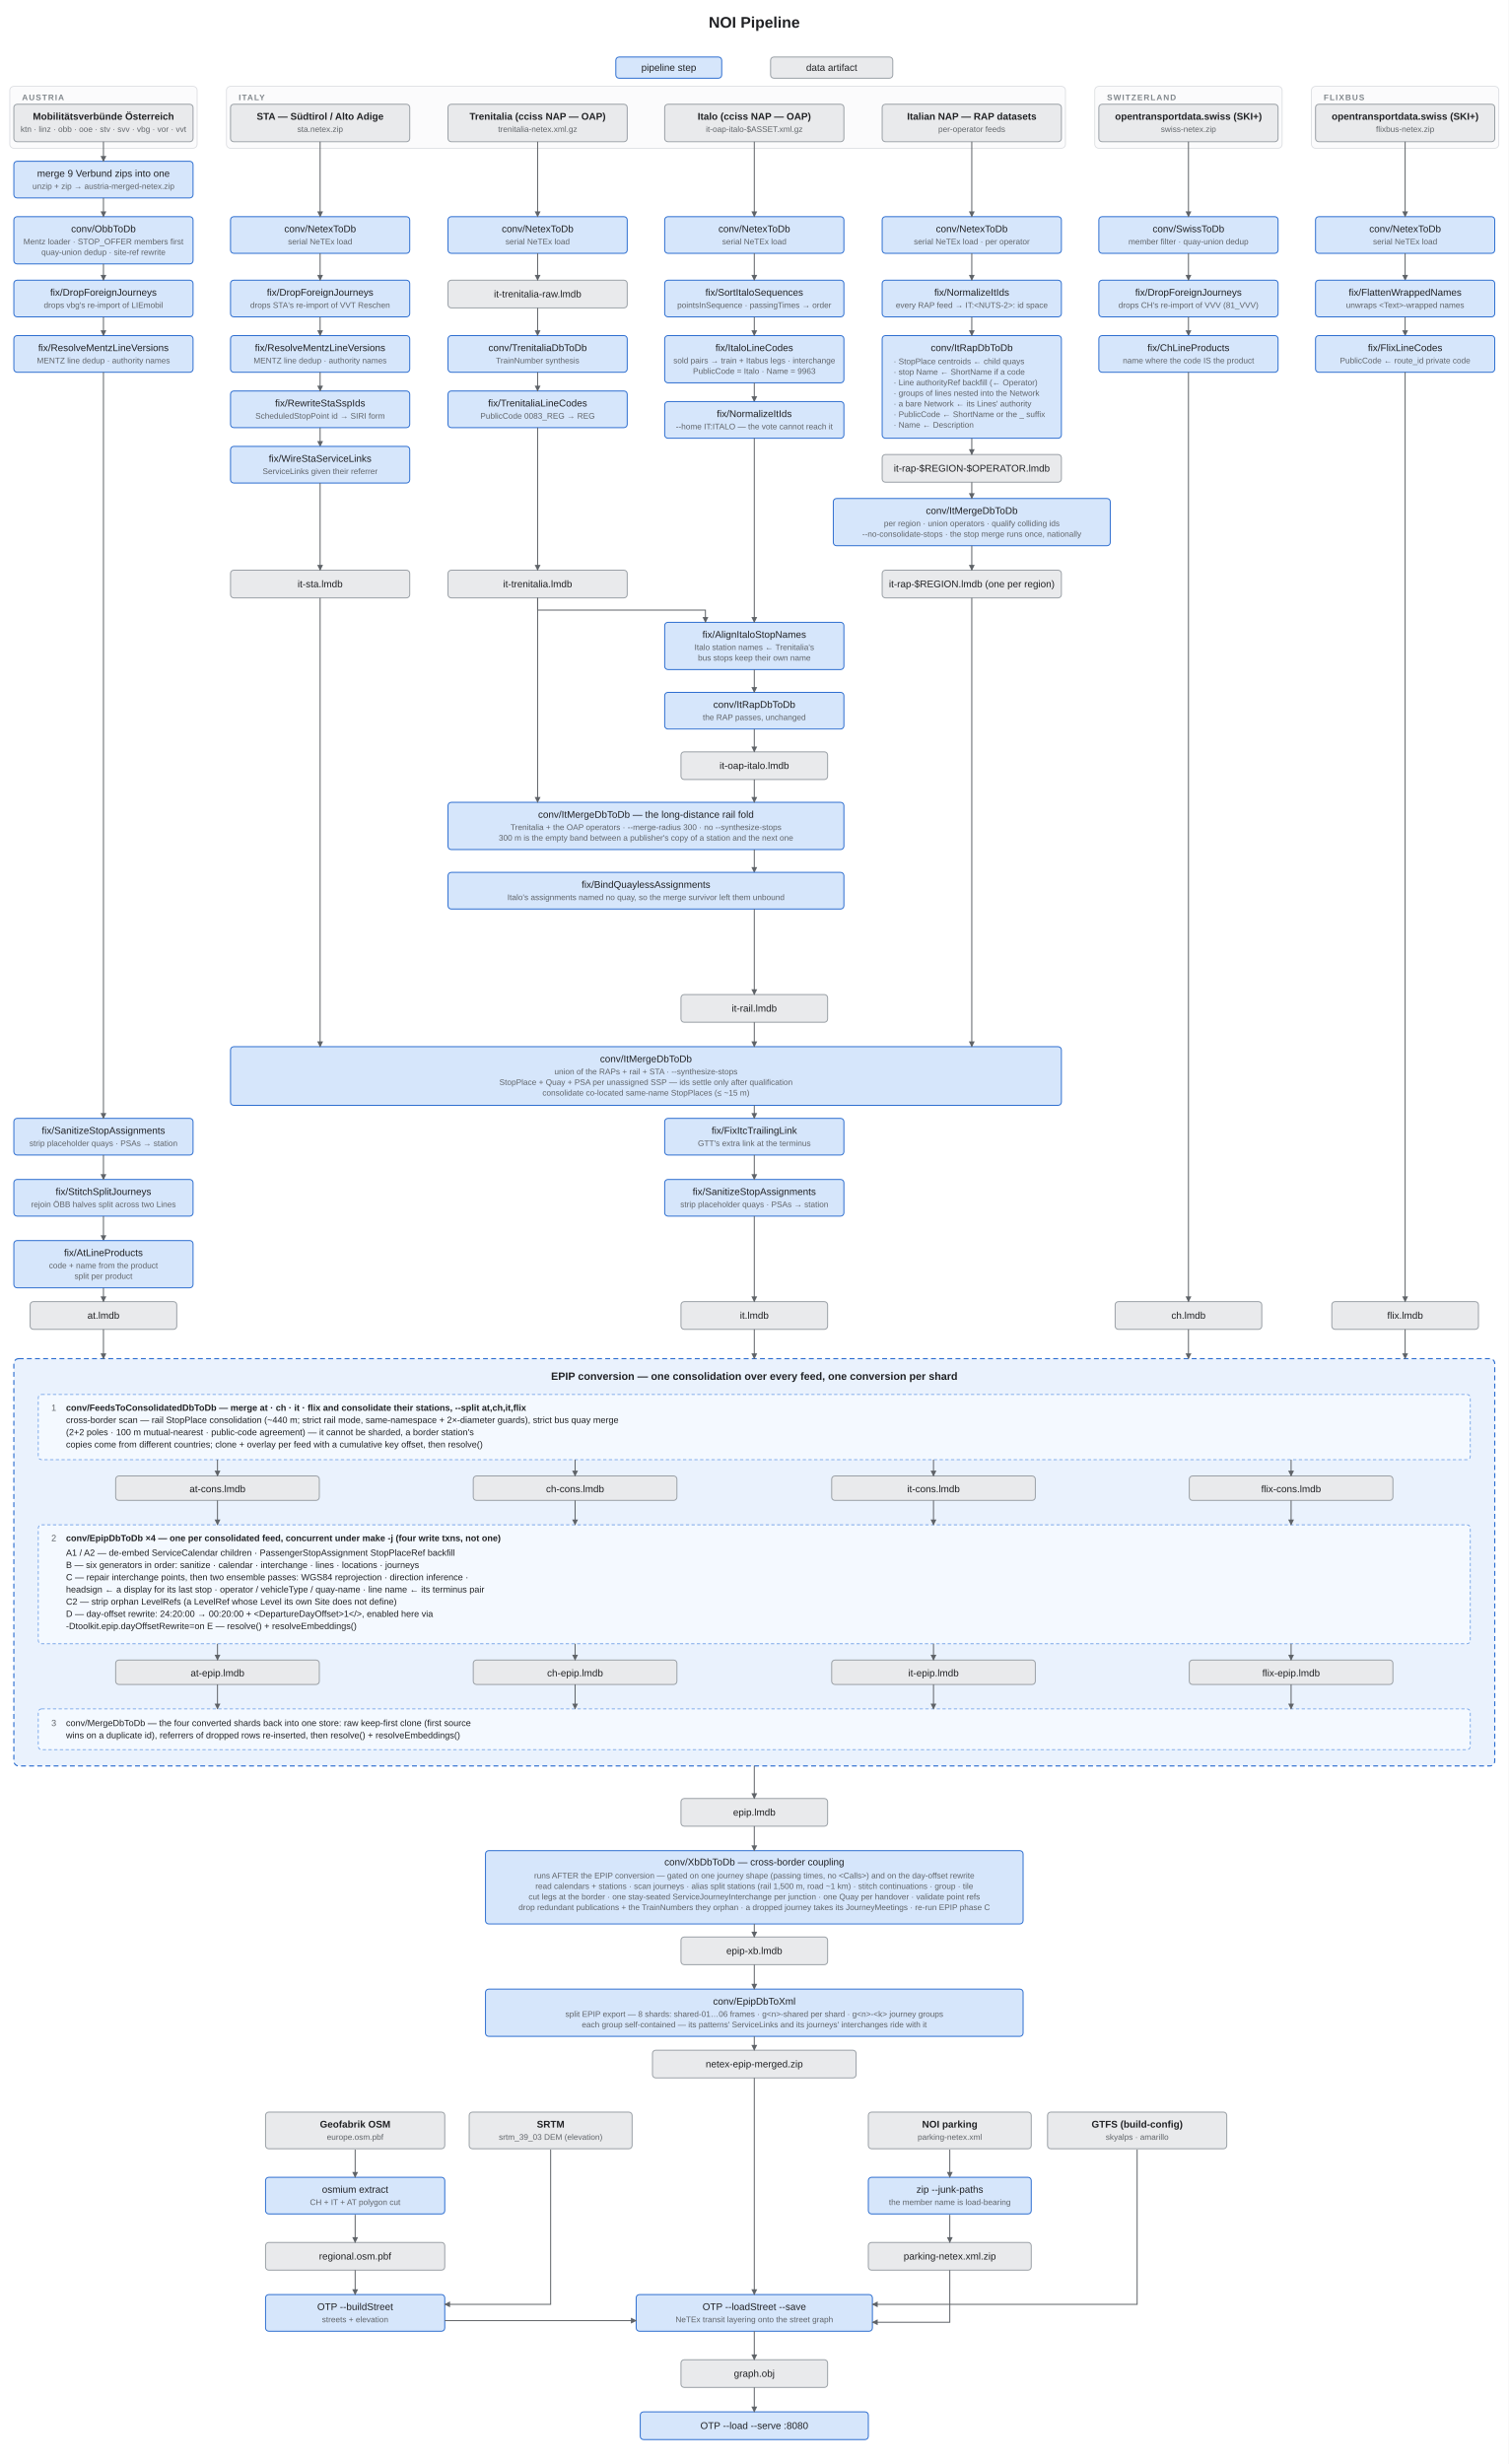
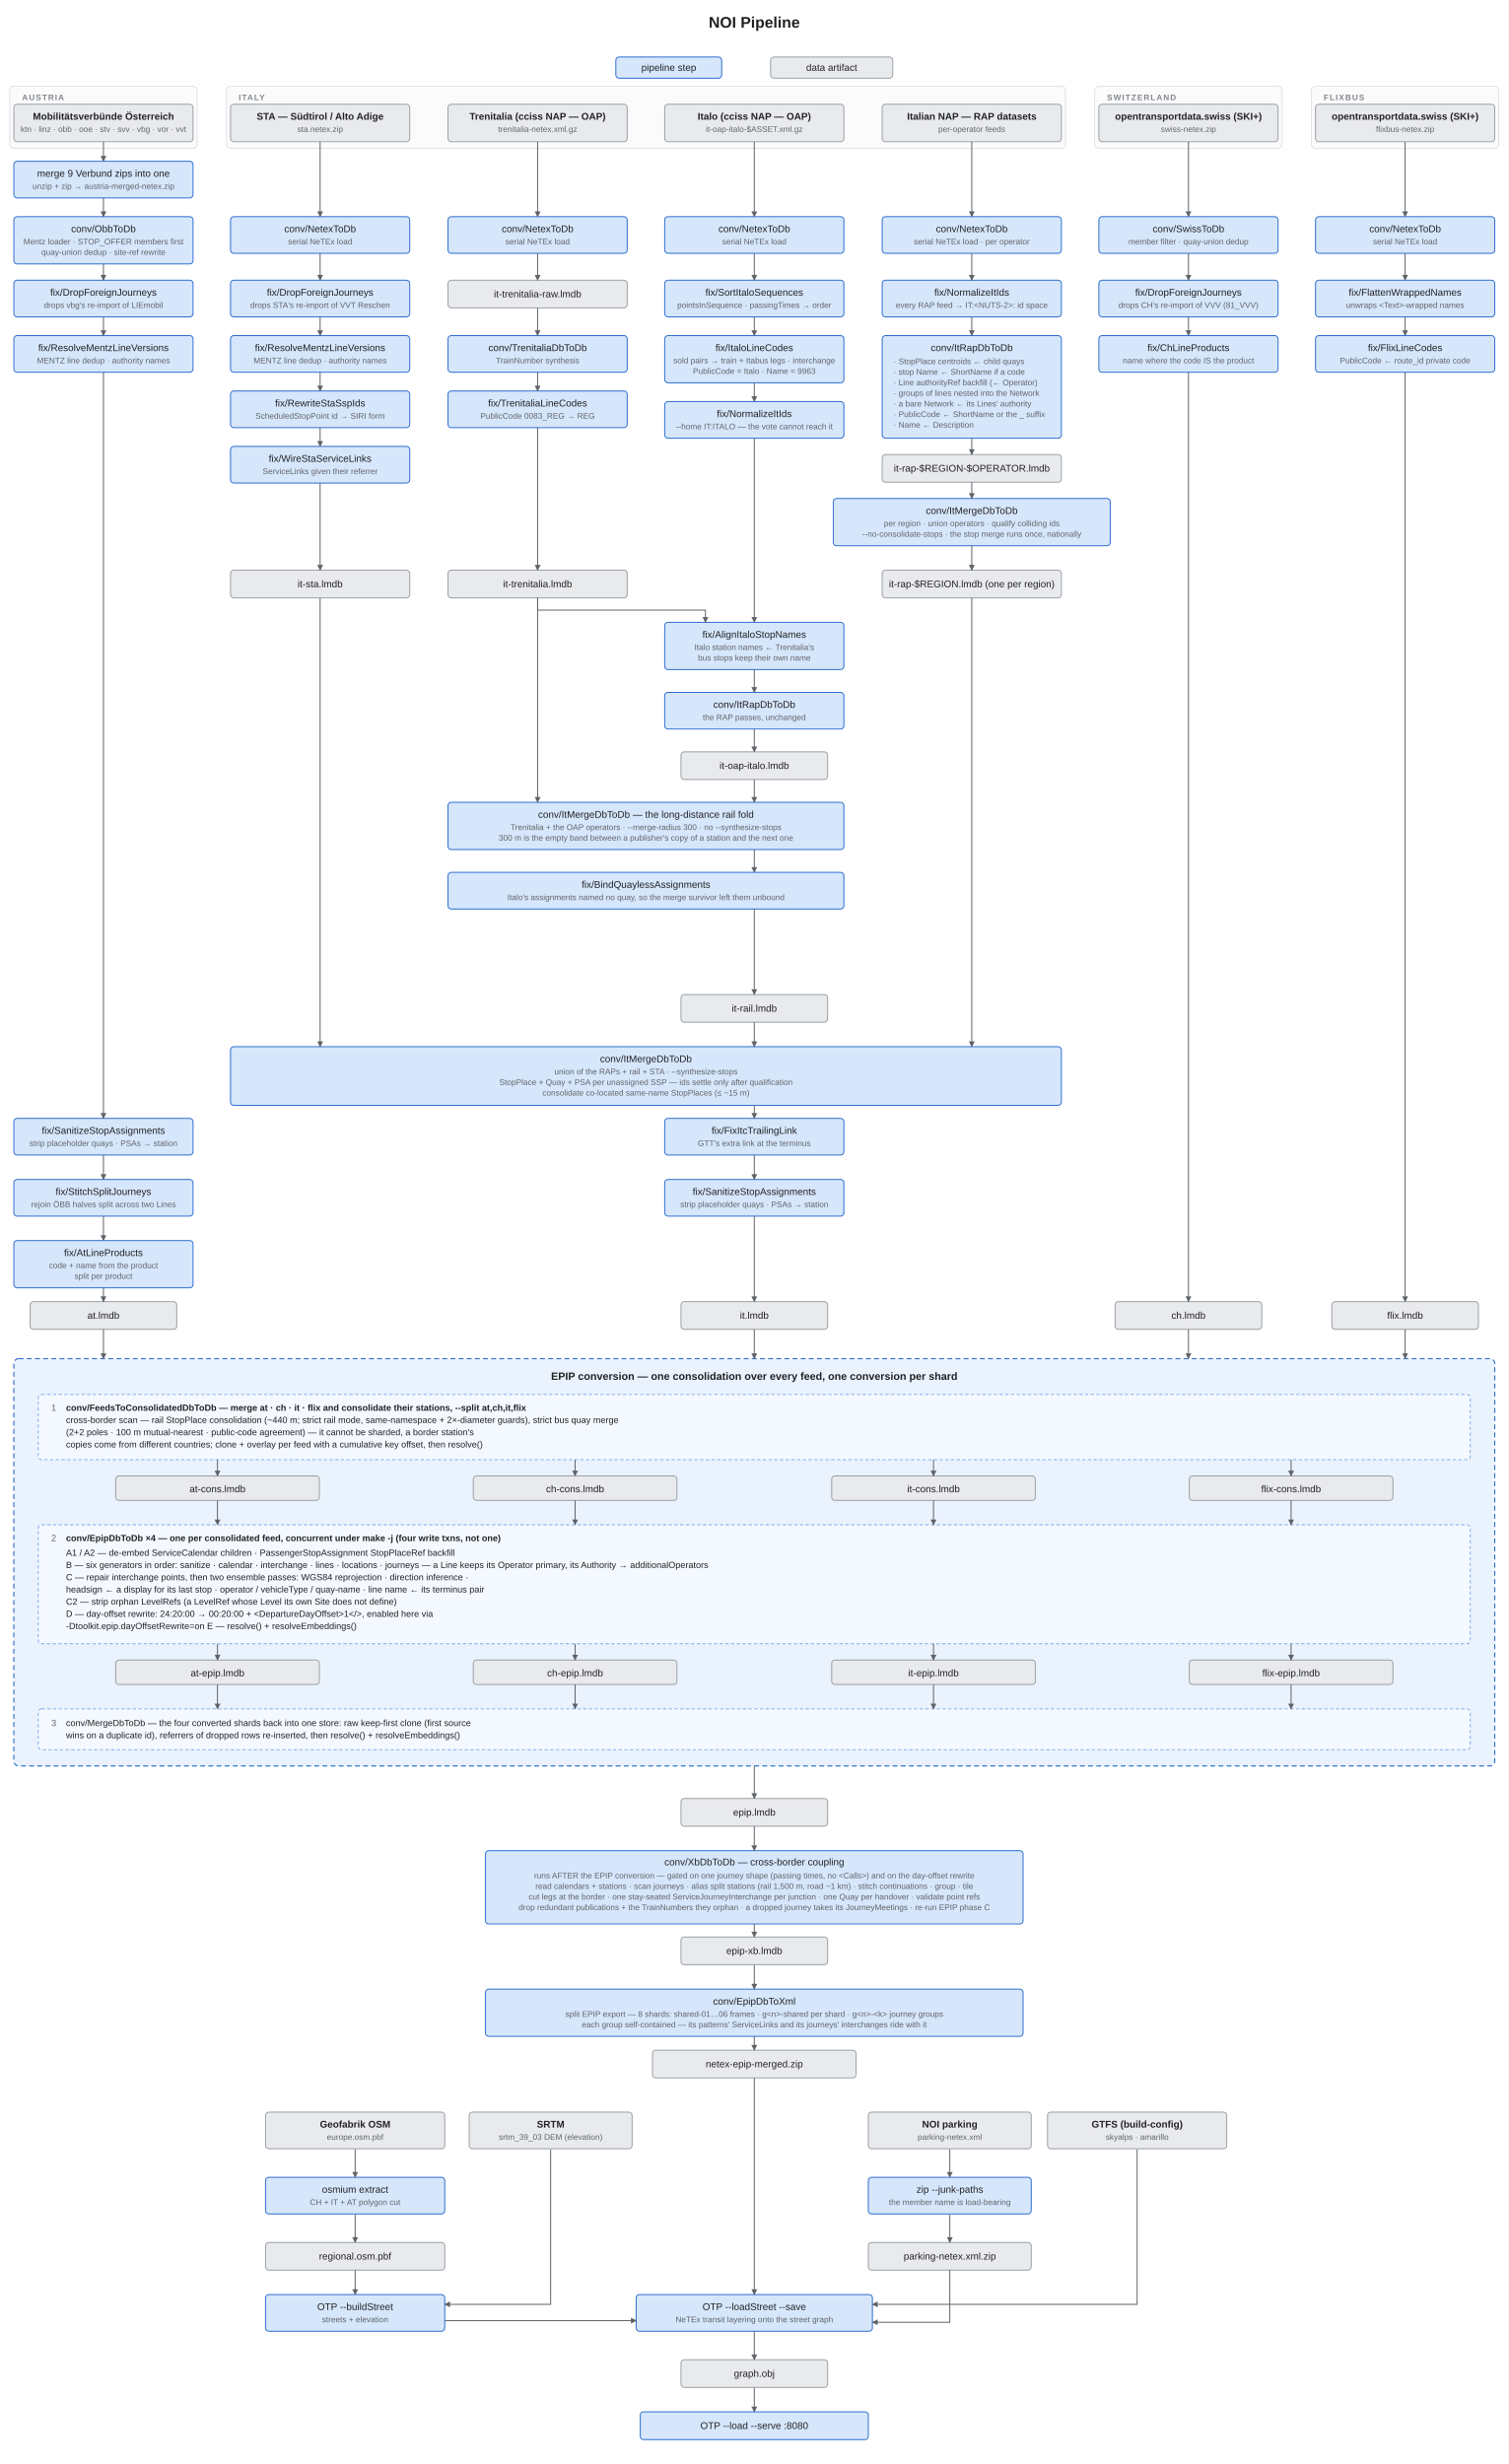
<svg xmlns="http://www.w3.org/2000/svg" viewBox="118 0 1852 3025" role="img" aria-label="NOI Pipeline">
  <defs>
    <marker id="a" viewBox="0 0 10 10" refX="9" refY="5" markerWidth="6" markerHeight="6" orient="auto-start-reverse">
      <path d="M 0 0 L 10 5 L 0 10 z" fill="#5f6368" />
    </marker>
  </defs>
  <style>
    text { font-family: "Liberation Sans", "Helvetica Neue", Helvetica, Arial, sans-serif;
           fill: #202124; }
    .title    { font-size: 19px; font-weight: 700; text-anchor: middle; }
    .grouplbl { font-size: 10px; font-weight: 700; fill: #80868b; letter-spacing: 1.2px; }
    .lbl      { font-size: 12px; text-anchor: middle; }
    .sub      { font-size: 10px; fill: #5f6368; text-anchor: middle; }
    .step     { fill: #d6e6fb; stroke: #2f6fd0; stroke-width: 1.2; }
    .artifact { fill: #e9eaec; stroke: #9aa0a6; stroke-width: 1.2; }
    .group    { fill: #fbfbfc; stroke: #dadce0; stroke-width: 1; }
    .fused    { fill: #eaf2fd; stroke: #2f6fd0; stroke-width: 1.4; stroke-dasharray: 6 4; }
    .fusedlbl { font-size: 13px; font-weight: 700; text-anchor: middle; }
    .fstep    { fill: #f4f9ff; stroke: #6c9de6; stroke-width: 1; stroke-dasharray: 4 3; }
    .fsteptxt { font-size: 11px; }
    .num      { font-size: 11px; fill: #5f6368; }
    .edge     { fill: none; stroke: #5f6368; stroke-width: 1.2; marker-end: url(#a); }
    a         { cursor: pointer; }
    a text    { text-decoration: none; }
    a:hover rect { stroke-width: 2.4; }
  </style>
  <rect width="1970" height="3025" fill="#ffffff" />
  <text class="title" x="1044" y="34">NOI Pipeline</text>
  <rect class="step" x="874" y="70" width="130" height="26" rx="4" />
  <text class="lbl" x="939" y="87">pipeline step</text>
  <rect class="artifact" x="1064" y="70" width="150" height="26" rx="4" />
  <text class="lbl" x="1139" y="87">data artifact</text>
  <rect class="group" x="130" y="106" width="230" height="76" rx="5" />
  <text class="grouplbl" x="145" y="123">AUSTRIA</text>
  <rect class="group" x="396" y="106" width="1030" height="76" rx="5" />
  <text class="grouplbl" x="411" y="123">ITALY</text>
  <rect class="group" x="1462" y="106" width="230" height="76" rx="5" />
  <text class="grouplbl" x="1477" y="123">SWITZERLAND</text>
  <rect class="group" x="1728" y="106" width="230" height="76" rx="5" />
  <text class="grouplbl" x="1743" y="123">FLIXBUS</text>
  <rect class="artifact" x="135" y="128" width="220" height="46" rx="4" />
  <text class="lbl" x="245" y="147" font-weight="600">Mobilitätsverbünde Österreich</text>
  <text class="sub" x="245" y="162">ktn · linz · obb · ooe · stv · svv · vbg · vor · vvt</text>
  <rect class="artifact" x="401" y="128" width="220" height="46" rx="4" />
  <text class="lbl" x="511" y="147" font-weight="600">STA — Südtirol / Alto Adige</text>
  <text class="sub" x="511" y="162">sta.netex.zip</text>
  <rect class="artifact" x="668" y="128" width="220" height="46" rx="4" />
  <text class="lbl" x="778" y="147" font-weight="600">Trenitalia (cciss NAP — OAP)</text>
  <text class="sub" x="778" y="162">trenitalia-netex.xml.gz</text>
  <rect class="artifact" x="934" y="128" width="220" height="46" rx="4" />
  <text class="lbl" x="1044" y="147" font-weight="600">Italo (cciss NAP — OAP)</text>
  <text class="sub" x="1044" y="162">it-oap-italo-$ASSET.xml.gz</text>
  <rect class="artifact" x="1201" y="128" width="220" height="46" rx="4" />
  <text class="lbl" x="1311" y="147" font-weight="600">Italian NAP — RAP datasets</text>
  <text class="sub" x="1311" y="162">per-operator feeds</text>
  <rect class="artifact" x="1467" y="128" width="220" height="46" rx="4" />
  <text class="lbl" x="1577" y="147" font-weight="600">opentransportdata.swiss (SKI+)</text>
  <text class="sub" x="1577" y="162">swiss-netex.zip</text>
  <rect class="artifact" x="1733" y="128" width="220" height="46" rx="4" />
  <text class="lbl" x="1843" y="147" font-weight="600">opentransportdata.swiss (SKI+)</text>
  <text class="sub" x="1843" y="162">flixbus-netex.zip</text>
  <rect class="step" x="135" y="198" width="220" height="45" rx="4" />
  <text class="lbl" x="245" y="217">merge 9 Verbund zips into one</text>
  <text class="sub" x="245" y="232">unzip + zip → austria-merged-netex.zip</text>
  <a href="../scripts/conv/ObbToDb.java">
    <rect class="step" x="135" y="266" width="220" height="58" rx="4" />
    <text class="lbl" x="245" y="285">conv/ObbToDb</text>
    <text class="sub" x="245" y="300">Mentz loader · STOP_OFFER members first</text>
    <text class="sub" x="245" y="313">quay-union dedup · site-ref rewrite</text>
  </a>
  <a href="../scripts/conv/NetexToDb.java">
    <rect class="step" x="401" y="266" width="220" height="45" rx="4" />
    <text class="lbl" x="511" y="285">conv/NetexToDb</text>
    <text class="sub" x="511" y="300">serial NeTEx load</text>
  </a>
  <a href="../scripts/conv/NetexToDb.java">
    <rect class="step" x="668" y="266" width="220" height="45" rx="4" />
    <text class="lbl" x="778" y="285">conv/NetexToDb</text>
    <text class="sub" x="778" y="300">serial NeTEx load</text>
  </a>
  <a href="../scripts/conv/NetexToDb.java">
    <rect class="step" x="934" y="266" width="220" height="45" rx="4" />
    <text class="lbl" x="1044" y="285">conv/NetexToDb</text>
    <text class="sub" x="1044" y="300">serial NeTEx load</text>
  </a>
  <a href="../scripts/conv/NetexToDb.java">
    <rect class="step" x="1201" y="266" width="220" height="45" rx="4" />
    <text class="lbl" x="1311" y="285">conv/NetexToDb</text>
    <text class="sub" x="1311" y="300">serial NeTEx load · per operator</text>
  </a>
  <a href="../scripts/conv/SwissToDb.java">
    <rect class="step" x="1467" y="266" width="220" height="45" rx="4" />
    <text class="lbl" x="1577" y="285">conv/SwissToDb</text>
    <text class="sub" x="1577" y="300">member filter · quay-union dedup</text>
  </a>
  <a href="../scripts/conv/NetexToDb.java">
    <rect class="step" x="1733" y="266" width="220" height="45" rx="4" />
    <text class="lbl" x="1843" y="285">conv/NetexToDb</text>
    <text class="sub" x="1843" y="300">serial NeTEx load</text>
  </a>
  <a href="../scripts/fix/DropForeignJourneys.java">
    <rect class="step" x="135" y="344" width="220" height="45" rx="4" />
    <text class="lbl" x="245" y="363">fix/DropForeignJourneys</text>
    <text class="sub" x="245" y="378">drops vbg's re-import of LIEmobil</text>
  </a>
  <a href="../scripts/fix/DropForeignJourneys.java">
    <rect class="step" x="401" y="344" width="220" height="45" rx="4" />
    <text class="lbl" x="511" y="363">fix/DropForeignJourneys</text>
    <text class="sub" x="511" y="378">drops STA's re-import of VVT Reschen</text>
  </a>
  <rect class="artifact" x="668" y="344" width="220" height="34" rx="4" />
  <text class="lbl" x="778" y="365">it-trenitalia-raw.lmdb</text>
  <a href="../scripts/fix/SortItaloSequences.java">
    <rect class="step" x="934" y="344" width="220" height="45" rx="4" />
    <text class="lbl" x="1044" y="363">fix/SortItaloSequences</text>
    <text class="sub" x="1044" y="378">pointsInSequence · passingTimes → order</text>
  </a>
  <a href="../scripts/fix/NormalizeItIds.java">
    <rect class="step" x="1201" y="344" width="220" height="45" rx="4" />
    <text class="lbl" x="1311" y="363">fix/NormalizeItIds</text>
    <text class="sub" x="1311" y="378">every RAP feed → IT:&lt;NUTS-2&gt;: id space</text>
  </a>
  <a href="../scripts/fix/DropForeignJourneys.java">
    <rect class="step" x="1467" y="344" width="220" height="45" rx="4" />
    <text class="lbl" x="1577" y="363">fix/DropForeignJourneys</text>
    <text class="sub" x="1577" y="378">drops CH's re-import of VVV (81_VVV)</text>
  </a>
  <a href="../scripts/fix/ResolveMentzLineVersions.java">
    <rect class="step" x="135" y="412" width="220" height="45" rx="4" />
    <text class="lbl" x="245" y="431">fix/ResolveMentzLineVersions</text>
    <text class="sub" x="245" y="446">MENTZ line dedup · authority names</text>
  </a>
  <a href="../scripts/fix/ResolveMentzLineVersions.java">
    <rect class="step" x="401" y="412" width="220" height="45" rx="4" />
    <text class="lbl" x="511" y="431">fix/ResolveMentzLineVersions</text>
    <text class="sub" x="511" y="446">MENTZ line dedup · authority names</text>
  </a>
  <a href="../scripts/conv/TrenitaliaDbToDb.java">
    <rect class="step" x="668" y="412" width="220" height="45" rx="4" />
    <text class="lbl" x="778" y="431">conv/TrenitaliaDbToDb</text>
    <text class="sub" x="778" y="446">TrainNumber synthesis</text>
  </a>
  <a href="../scripts/fix/TrenitaliaLineCodes.java">
    <rect class="step" x="668" y="480" width="220" height="45" rx="4" />
    <text class="lbl" x="778" y="499">fix/TrenitaliaLineCodes</text>
    <text class="sub" x="778" y="514">PublicCode 0083_REG → REG</text>
  </a>
  <a href="../scripts/fix/ItaloLineCodes.java">
    <rect class="step" x="934" y="412" width="220" height="58" rx="4" />
    <text class="lbl" x="1044" y="431">fix/ItaloLineCodes</text>
    <text class="sub" x="1044" y="446">sold pairs → train + Itabus legs · interchange</text>
    <text class="sub" x="1044" y="459">PublicCode = Italo · Name = 9963</text>
  </a>
  <path class="edge" d="M 1044 470 L 1044 493" />
  <a href="../scripts/fix/NormalizeItIds.java">
    <rect class="step" x="934" y="493" width="220" height="45" rx="4" />
    <text class="lbl" x="1044" y="512">fix/NormalizeItIds</text>
    <text class="sub" x="1044" y="527">--home IT:ITALO — the vote cannot reach it</text>
  </a>
  <a href="../scripts/conv/ItRapDbToDb.java">
    <rect class="step" x="1201" y="412" width="220" height="126" rx="4" />
    <text class="lbl" x="1311" y="431">conv/ItRapDbToDb</text>
    <text class="sub" x="1215" y="447" style="text-anchor:start">· StopPlace centroids ← child quays</text>
    <text class="sub" x="1215" y="460" style="text-anchor:start">· stop Name ← ShortName if a code</text>
    <text class="sub" x="1215" y="473" style="text-anchor:start">· Line authorityRef backfill (← Operator)</text>
    <text class="sub" x="1215" y="486" style="text-anchor:start">· groups of lines nested into the Network</text>
    <text class="sub" x="1215" y="499" style="text-anchor:start">· a bare Network ← its Lines' authority</text>
    <text class="sub" x="1215" y="512" style="text-anchor:start">· PublicCode ← ShortName or the _ suffix</text>
    <text class="sub" x="1215" y="525" style="text-anchor:start">· Name ← Description</text>
  </a>
  <a href="../scripts/fix/RewriteStaSspIds.java">
    <rect class="step" x="401" y="480" width="220" height="45" rx="4" />
    <text class="lbl" x="511" y="499">fix/RewriteStaSspIds</text>
    <text class="sub" x="511" y="514">ScheduledStopPoint id → SIRI form</text>
  </a>
  <rect class="artifact" x="1201" y="558" width="220" height="34" rx="4" />
  <text class="lbl" x="1311" y="579">it-rap-$REGION-$OPERATOR.lmdb</text>
  <a href="../scripts/conv/ItMergeDbToDb.java">
    <rect class="step" x="1141" y="612" width="340" height="58" rx="4" />
    <text class="lbl" x="1311" y="631">conv/ItMergeDbToDb</text>
    <text class="sub" x="1311" y="646">per region · union operators · qualify colliding ids</text>
    <text class="sub" x="1311" y="659">--no-consolidate-stops · the stop merge runs once, nationally</text>
  </a>
  <rect class="artifact" x="401" y="700" width="220" height="34" rx="4" />
  <text class="lbl" x="511" y="721">it-sta.lmdb</text>
  <rect class="artifact" x="668" y="700" width="220" height="34" rx="4" />
  <text class="lbl" x="778" y="721">it-trenitalia.lmdb</text>
  <rect class="artifact" x="1201" y="700" width="220" height="34" rx="4" />
  <text class="lbl" x="1311" y="721">it-rap-$REGION.lmdb (one per region)</text>
  <a href="../scripts/fix/AlignItaloStopNames.java">
    <rect class="step" x="934" y="764" width="220" height="58" rx="4" />
    <text class="lbl" x="1044" y="783">fix/AlignItaloStopNames</text>
    <text class="sub" x="1044" y="798">Italo station names ← Trenitalia's</text>
    <text class="sub" x="1044" y="811">bus stops keep their own name</text>
  </a>
  <a href="../scripts/conv/ItRapDbToDb.java">
    <rect class="step" x="934" y="850" width="220" height="45" rx="4" />
    <text class="lbl" x="1044" y="869">conv/ItRapDbToDb</text>
    <text class="sub" x="1044" y="884">the RAP passes, unchanged</text>
  </a>
  <rect class="artifact" x="954" y="923" width="180" height="34" rx="4" />
  <text class="lbl" x="1044" y="944">it-oap-italo.lmdb</text>
  <a href="../scripts/conv/ItMergeDbToDb.java">
    <rect class="step" x="668" y="985" width="486" height="58" rx="4" />
    <text class="lbl" x="911" y="1004">conv/ItMergeDbToDb — the long-distance rail fold</text>
    <text class="sub" x="911" y="1019">Trenitalia + the OAP operators · --merge-radius 300 · no --synthesize-stops</text>
    <text class="sub" x="911" y="1032">300 m is the empty band between a publisher's copy of a station and the next one</text>
  </a>
  <rect class="artifact" x="954" y="1221" width="180" height="34" rx="4" />
  <text class="lbl" x="1044" y="1242">it-rail.lmdb</text>
  <a href="../scripts/conv/ItMergeDbToDb.java">
    <rect class="step" x="401" y="1285" width="1020" height="72" rx="4" />
    <text class="lbl" x="911" y="1304">conv/ItMergeDbToDb</text>
    <text class="sub" x="911" y="1319">union of the RAPs + rail + STA · --synthesize-stops</text>
    <text class="sub" x="911" y="1332">StopPlace + Quay + PSA per unassigned SSP — ids settle only after qualification</text>
    <text class="sub" x="911" y="1345">consolidate co-located same-name StopPlaces (≤ ~15 m)</text>
  </a>
  <a href="../scripts/fix/FixItcTrailingLink.java">
    <rect class="step" x="934" y="1373" width="220" height="45" rx="4" />
    <text class="lbl" x="1044" y="1392">fix/FixItcTrailingLink</text>
    <text class="sub" x="1044" y="1407">GTT's extra link at the terminus</text>
  </a>
  <a href="../scripts/fix/SanitizeStopAssignments.java">
    <rect class="step" x="135" y="1373" width="220" height="45" rx="4" />
    <text class="lbl" x="245" y="1392">fix/SanitizeStopAssignments</text>
    <text class="sub" x="245" y="1407">strip placeholder quays · PSAs → station</text>
  </a>
  <a href="../scripts/fix/StitchSplitJourneys.java">
    <rect class="step" x="135" y="1448" width="220" height="45" rx="4" />
    <text class="lbl" x="245" y="1467">fix/StitchSplitJourneys</text>
    <text class="sub" x="245" y="1482">rejoin ÖBB halves split across two Lines</text>
  </a>
  <a href="../scripts/fix/SanitizeStopAssignments.java">
    <rect class="step" x="934" y="1448" width="220" height="45" rx="4" />
    <text class="lbl" x="1044" y="1467">fix/SanitizeStopAssignments</text>
    <text class="sub" x="1044" y="1482">strip placeholder quays · PSAs → station</text>
  </a>
  <rect class="artifact" x="155" y="1598" width="180" height="34" rx="4" />
  <text class="lbl" x="245" y="1619">at.lmdb</text>
  <rect class="artifact" x="954" y="1598" width="180" height="34" rx="4" />
  <text class="lbl" x="1044" y="1619">it.lmdb</text>
  <rect class="artifact" x="1487" y="1598" width="180" height="34" rx="4" />
  <text class="lbl" x="1577" y="1619">ch.lmdb</text>
  <rect class="artifact" x="1753" y="1598" width="180" height="34" rx="4" />
  <text class="lbl" x="1843" y="1619">flix.lmdb</text>
  <rect class="fused" x="135" y="1668" width="1818" height="500" rx="6" />
  <text class="fusedlbl" x="1044" y="1694">EPIP conversion — one consolidation over every feed, one conversion per shard</text>
  <a href="../scripts/conv/FeedsToConsolidatedDbToDb.java">
    <rect class="fstep" x="165" y="1712" width="1758" height="80" rx="4" />
    <text class="num" x="181" y="1732">1</text>
    <text class="fsteptxt" x="199" y="1732" font-weight="600">conv/FeedsToConsolidatedDbToDb — merge at · ch · it · flix and consolidate their stations, --split at,ch,it,flix</text>
    <text class="fsteptxt" x="199" y="1747">cross-border scan — rail StopPlace consolidation (~440 m; strict rail mode, same-namespace + 2×-diameter guards), strict bus quay merge</text>
    <text class="fsteptxt" x="199" y="1762">(2+2 poles · 100 m mutual-nearest · public-code agreement) — it cannot be sharded, a border station's</text>
    <text class="fsteptxt" x="199" y="1777">copies come from different countries; clone + overlay per feed with a cumulative key offset, then resolve()</text>
  </a>
  <rect class="artifact" x="260" y="1812" width="250" height="30" rx="4" />
  <text class="lbl" x="385" y="1832">at-cons.lmdb</text>
  <rect class="artifact" x="699" y="1812" width="250" height="30" rx="4" />
  <text class="lbl" x="824" y="1832">ch-cons.lmdb</text>
  <rect class="artifact" x="1139" y="1812" width="250" height="30" rx="4" />
  <text class="lbl" x="1264" y="1832">it-cons.lmdb</text>
  <rect class="artifact" x="1578" y="1812" width="250" height="30" rx="4" />
  <text class="lbl" x="1703" y="1832">flix-cons.lmdb</text>
  <a href="../scripts/conv/EpipDbToDb.java">
    <rect class="fstep" x="165" y="1872" width="1758" height="146" rx="4" />
    <text class="num" x="181" y="1892">2</text>
    <text class="fsteptxt" x="199" y="1892" font-weight="600">conv/EpipDbToDb ×4 — one per consolidated feed, concurrent under make -j (four write txns, not one)</text>
    <text class="fsteptxt" x="199" y="1910">A1 / A2 — de-embed ServiceCalendar children · PassengerStopAssignment StopPlaceRef backfill</text>
-     <text class="fsteptxt" x="199" y="1925">B — six generators in order: sanitize · calendar · interchange · lines · locations · journeys</text>
+     <text class="fsteptxt" x="199" y="1925">B — six generators in order: sanitize · calendar · interchange · lines · locations · journeys — a Line keeps its Operator primary, its Authority → additionalOperators</text>
    <text class="fsteptxt" x="199" y="1940">C — repair interchange points, then two ensemble passes: WGS84 reprojection · direction inference ·</text>
    <text class="fsteptxt" x="199" y="1955">      headsign ← a display for its last stop · operator / vehicleType / quay-name · line name ← its terminus pair</text>
    <text class="fsteptxt" x="199" y="1970">C2 — strip orphan LevelRefs (a LevelRef whose Level its own Site does not define)</text>
    <text class="fsteptxt" x="199" y="1985">D — day-offset rewrite: 24:20:00 → 00:20:00 + &lt;DepartureDayOffset&gt;1&lt;/&gt;, enabled here via</text>
    <text class="fsteptxt" x="199" y="2000">      -Dtoolkit.epip.dayOffsetRewrite=on          E — resolve() + resolveEmbeddings()</text>
  </a>
  <rect class="artifact" x="260" y="2038" width="250" height="30" rx="4" />
  <text class="lbl" x="385" y="2058">at-epip.lmdb</text>
  <rect class="artifact" x="699" y="2038" width="250" height="30" rx="4" />
  <text class="lbl" x="824" y="2058">ch-epip.lmdb</text>
  <rect class="artifact" x="1139" y="2038" width="250" height="30" rx="4" />
  <text class="lbl" x="1264" y="2058">it-epip.lmdb</text>
  <rect class="artifact" x="1578" y="2038" width="250" height="30" rx="4" />
  <text class="lbl" x="1703" y="2058">flix-epip.lmdb</text>
  <a href="../scripts/conv/MergeDbToDb.java">
    <rect class="fstep" x="165" y="2098" width="1758" height="50" rx="4" />
    <text class="num" x="181" y="2119">3</text>
    <text class="fsteptxt" x="199" y="2119">conv/MergeDbToDb — the four converted shards back into one store: raw keep-first clone (first source</text>
    <text class="fsteptxt" x="199" y="2134">wins on a duplicate id), referrers of dropped rows re-inserted, then resolve() + resolveEmbeddings()</text>
  </a>
  <rect class="artifact" x="954" y="2208" width="180" height="34" rx="4" />
  <text class="lbl" x="1044" y="2229">epip.lmdb</text>
  <a href="../scripts/conv/XbDbToDb.java">
    <rect class="step" x="714" y="2272" width="660" height="90" rx="4" />
    <text class="lbl" x="1044" y="2290">conv/XbDbToDb — cross-border coupling</text>
    <text class="sub" x="1044" y="2306">runs AFTER the EPIP conversion — gated on one journey shape (passing times, no &lt;Calls&gt;) and on the day-offset rewrite</text>
    <text class="sub" x="1044" y="2319">read calendars + stations · scan journeys · alias split stations (rail 1,500 m, road ~1 km) · stitch continuations · group · tile</text>
    <text class="sub" x="1044" y="2332">cut legs at the border · one stay-seated ServiceJourneyInterchange per junction · one Quay per handover · validate point refs</text>
    <text class="sub" x="1044" y="2345">drop redundant publications + the TrainNumbers they orphan · a dropped journey takes its JourneyMeetings · re-run EPIP phase C</text>
  </a>
  <rect class="artifact" x="954" y="2378" width="180" height="34" rx="4" />
  <text class="lbl" x="1044" y="2399">epip-xb.lmdb</text>
  <a href="../scripts/conv/EpipDbToXml.java">
    <rect class="step" x="714" y="2442" width="660" height="58" rx="4" />
    <text class="lbl" x="1044" y="2461">conv/EpipDbToXml</text>
    <text class="sub" x="1044" y="2476">split EPIP export — 8 shards: shared-01…06 frames · g&lt;n&gt;-shared per shard · g&lt;n&gt;-&lt;k&gt; journey groups</text>
    <text class="sub" x="1044" y="2489">each group self-contained — its patterns' ServiceLinks and its journeys' interchanges ride with it</text>
  </a>
  <rect class="artifact" x="919" y="2517" width="250" height="34" rx="4" />
  <text class="lbl" x="1044" y="2538">netex-epip-merged.zip</text>
  <rect class="artifact" x="444" y="2593" width="220" height="45" rx="4" />
  <text class="lbl" x="554" y="2612" font-weight="600">Geofabrik OSM</text>
  <text class="sub" x="554" y="2627">europe.osm.pbf</text>
  <rect class="artifact" x="694" y="2593" width="200" height="45" rx="4" />
  <text class="lbl" x="794" y="2612" font-weight="600">SRTM</text>
  <text class="sub" x="794" y="2627">srtm_39_03 DEM (elevation)</text>
  <rect class="artifact" x="1184" y="2593" width="200" height="45" rx="4" />
  <text class="lbl" x="1284" y="2612" font-weight="600">NOI parking</text>
  <text class="sub" x="1284" y="2627">parking-netex.xml</text>
  <rect class="artifact" x="1404" y="2593" width="220" height="45" rx="4" />
  <text class="lbl" x="1514" y="2612" font-weight="600">GTFS (build-config)</text>
  <text class="sub" x="1514" y="2627">skyalps · amarillo</text>
  <rect class="step" x="444" y="2673" width="220" height="45" rx="4" />
  <text class="lbl" x="554" y="2692">osmium extract</text>
  <text class="sub" x="554" y="2707">CH + IT + AT polygon cut</text>
  <rect class="step" x="1184" y="2673" width="200" height="45" rx="4" />
  <text class="lbl" x="1284" y="2692">zip --junk-paths</text>
  <text class="sub" x="1284" y="2707">the member name is load-bearing</text>
  <rect class="artifact" x="444" y="2753" width="220" height="34" rx="4" />
  <text class="lbl" x="554" y="2774">regional.osm.pbf</text>
  <rect class="artifact" x="1184" y="2753" width="200" height="34" rx="4" />
  <text class="lbl" x="1284" y="2774">parking-netex.xml.zip</text>
  <rect class="step" x="444" y="2817" width="220" height="45" rx="4" />
  <text class="lbl" x="554" y="2836">OTP --buildStreet</text>
  <text class="sub" x="554" y="2851">streets + elevation</text>
  <rect class="step" x="899" y="2817" width="290" height="45" rx="4" />
  <text class="lbl" x="1044" y="2836">OTP --loadStreet --save</text>
  <text class="sub" x="1044" y="2851">NeTEx transit layering onto the street graph</text>
  <rect class="artifact" x="954" y="2897" width="180" height="34" rx="4" />
  <text class="lbl" x="1044" y="2918">graph.obj</text>
  <rect class="step" x="904" y="2961" width="280" height="34" rx="4" />
  <text class="lbl" x="1044" y="2982">OTP --load --serve :8080</text>
  <path class="edge" d="M 245 174 L 245 198" />
  <path class="edge" d="M 245 243 L 245 266" />
  <path class="edge" d="M 245 324 L 245 344" />
  <path class="edge" d="M 245 389 L 245 412" />
  <path class="edge" d="M 245 457 L 245 1373" />
  <path class="edge" d="M 245 1418 L 245 1448" />
  <path class="edge" d="M 245 1493 L 245 1523" />
  <a href="../scripts/fix/AtLineProducts.java">
    <rect class="step" x="135" y="1523" width="220" height="58" rx="4" />
    <text class="lbl" x="245" y="1542">fix/AtLineProducts</text>
    <text class="sub" x="245" y="1557">code + name from the product</text>
    <text class="sub" x="245" y="1570">split per product</text>
  </a>
  <path class="edge" d="M 245 1581 L 245 1598" />
  <path class="edge" d="M 511 174 L 511 266" />
  <path class="edge" d="M 511 311 L 511 344" />
  <path class="edge" d="M 511 389 L 511 412" />
  <path class="edge" d="M 511 457 L 511 480" />
  <path class="edge" d="M 511 525 L 511 548" />
  <a href="../scripts/fix/WireStaServiceLinks.java">
    <rect class="step" x="401" y="548" width="220" height="45" rx="4" />
    <text class="lbl" x="511" y="567">fix/WireStaServiceLinks</text>
    <text class="sub" x="511" y="582">ServiceLinks given their referrer</text>
  </a>
  <path class="edge" d="M 511 593 L 511 700" />
  <path class="edge" d="M 778 174 L 778 266" />
  <path class="edge" d="M 778 311 L 778 344" />
  <path class="edge" d="M 778 378 L 778 412" />
  <path class="edge" d="M 778 457 L 778 480" />
  <path class="edge" d="M 778 525 L 778 700" />
  <path class="edge" d="M 1044 174 L 1044 266" />
  <path class="edge" d="M 1044 311 L 1044 344" />
  <path class="edge" d="M 1044 389 L 1044 412" />
  <path class="edge" d="M 1044 538 L 1044 764" />
  <path class="edge" d="M 1044 822 L 1044 850" />
  <path class="edge" d="M 1044 895 L 1044 923" />
  <path class="edge" d="M 1311 174 L 1311 266" />
  <path class="edge" d="M 1311 311 L 1311 344" />
  <path class="edge" d="M 1311 389 L 1311 412" />
  <path class="edge" d="M 1311 538 L 1311 558" />
  <path class="edge" d="M 1311 592 L 1311 612" />
  <path class="edge" d="M 1311 670 L 1311 700" />
  <path class="edge" d="M 1577 174 L 1577 266" />
  <path class="edge" d="M 1577 311 L 1577 344" />
  <path class="edge" d="M 1577 389 L 1577 412" />
  <a href="../scripts/fix/ChLineProducts.java">
    <rect class="step" x="1467" y="412" width="220" height="45" rx="4" />
    <text class="lbl" x="1577" y="431">fix/ChLineProducts</text>
    <text class="sub" x="1577" y="446">name where the code IS the product</text>
  </a>
  <path class="edge" d="M 1577 457 L 1577 1598" />
  <path class="edge" d="M 1843 174 L 1843 266" />
  <path class="edge" d="M 1843 311 L 1843 344" />
  <a href="../scripts/fix/FlattenWrappedNames.java">
    <rect class="step" x="1733" y="344" width="220" height="45" rx="4" />
    <text class="lbl" x="1843" y="363">fix/FlattenWrappedNames</text>
    <text class="sub" x="1843" y="378">unwraps &lt;Text&gt;-wrapped names</text>
  </a>
  <path class="edge" d="M 1843 389 L 1843 412" />
  <a href="../scripts/fix/FlixLineCodes.java">
    <rect class="step" x="1733" y="412" width="220" height="45" rx="4" />
    <text class="lbl" x="1843" y="431">fix/FlixLineCodes</text>
    <text class="sub" x="1843" y="446">PublicCode ← route_id private code</text>
  </a>
  <path class="edge" d="M 1843 457 L 1843 1598" />
  <path class="edge" d="M 778 734 L 778 749 L 984 749 L 984 764" />
  <path class="edge" d="M 778 734 L 778 985" />
  <path class="edge" d="M 1044 957 L 1044 985" />
  <path class="edge" d="M 1044 1043 L 1044 1071" />
  <a href="../scripts/fix/BindQuaylessAssignments.java">
    <rect class="step" x="668" y="1071" width="486" height="45" rx="4" />
    <text class="lbl" x="911" y="1090">fix/BindQuaylessAssignments</text>
    <text class="sub" x="911" y="1105">Italo's assignments named no quay, so the merge survivor left them unbound</text>
  </a>
  <path class="edge" d="M 1044 1116 L 1044 1221" />
  <path class="edge" d="M 1044 1255 L 1044 1285" />
  <path class="edge" d="M 511 734 L 511 1285" />
  <path class="edge" d="M 1311 734 L 1311 1285" />
  <path class="edge" d="M 1044 1357 L 1044 1373" />
  <path class="edge" d="M 1044 1418 L 1044 1448" />
  <path class="edge" d="M 1044 1493 L 1044 1598" />
  <path class="edge" d="M 245 1632 L 245 1668" />
  <path class="edge" d="M 1577 1632 L 1577 1668" />
  <path class="edge" d="M 1843 1632 L 1843 1668" />
  <path class="edge" d="M 1044 1632 L 1044 1668" />
  <path class="edge" d="M 385 1792 L 385 1812" />
  <path class="edge" d="M 824 1792 L 824 1812" />
  <path class="edge" d="M 1264 1792 L 1264 1812" />
  <path class="edge" d="M 1703 1792 L 1703 1812" />
  <path class="edge" d="M 385 1842 L 385 1872" />
  <path class="edge" d="M 824 1842 L 824 1872" />
  <path class="edge" d="M 1264 1842 L 1264 1872" />
  <path class="edge" d="M 1703 1842 L 1703 1872" />
  <path class="edge" d="M 385 2018 L 385 2038" />
  <path class="edge" d="M 824 2018 L 824 2038" />
  <path class="edge" d="M 1264 2018 L 1264 2038" />
  <path class="edge" d="M 1703 2018 L 1703 2038" />
  <path class="edge" d="M 385 2068 L 385 2098" />
  <path class="edge" d="M 824 2068 L 824 2098" />
  <path class="edge" d="M 1264 2068 L 1264 2098" />
  <path class="edge" d="M 1703 2068 L 1703 2098" />
  <path class="edge" d="M 1044 2168 L 1044 2208" />
  <path class="edge" d="M 1044 2242 L 1044 2272" />
  <path class="edge" d="M 1044 2362 L 1044 2378" />
  <path class="edge" d="M 1044 2412 L 1044 2442" />
  <path class="edge" d="M 1044 2500 L 1044 2517" />
  <path class="edge" d="M 554 2639 L 554 2673" />
  <path class="edge" d="M 554 2719 L 554 2753" />
  <path class="edge" d="M 554 2787 L 554 2817" />
  <path class="edge" d="M 794 2639 L 794 2829 L 664 2829" />
  <path class="edge" d="M 664 2849 L 899 2849" />
  <path class="edge" d="M 1044 2551 L 1044 2817" />
  <path class="edge" d="M 1284 2639 L 1284 2673" />
  <path class="edge" d="M 1284 2719 L 1284 2753" />
  <path class="edge" d="M 1284 2787 L 1284 2851 L 1189 2851" />
  <path class="edge" d="M 1514 2639 L 1514 2829 L 1189 2829" />
  <path class="edge" d="M 1044 2862 L 1044 2897" />
  <path class="edge" d="M 1044 2931 L 1044 2961" />
</svg>
